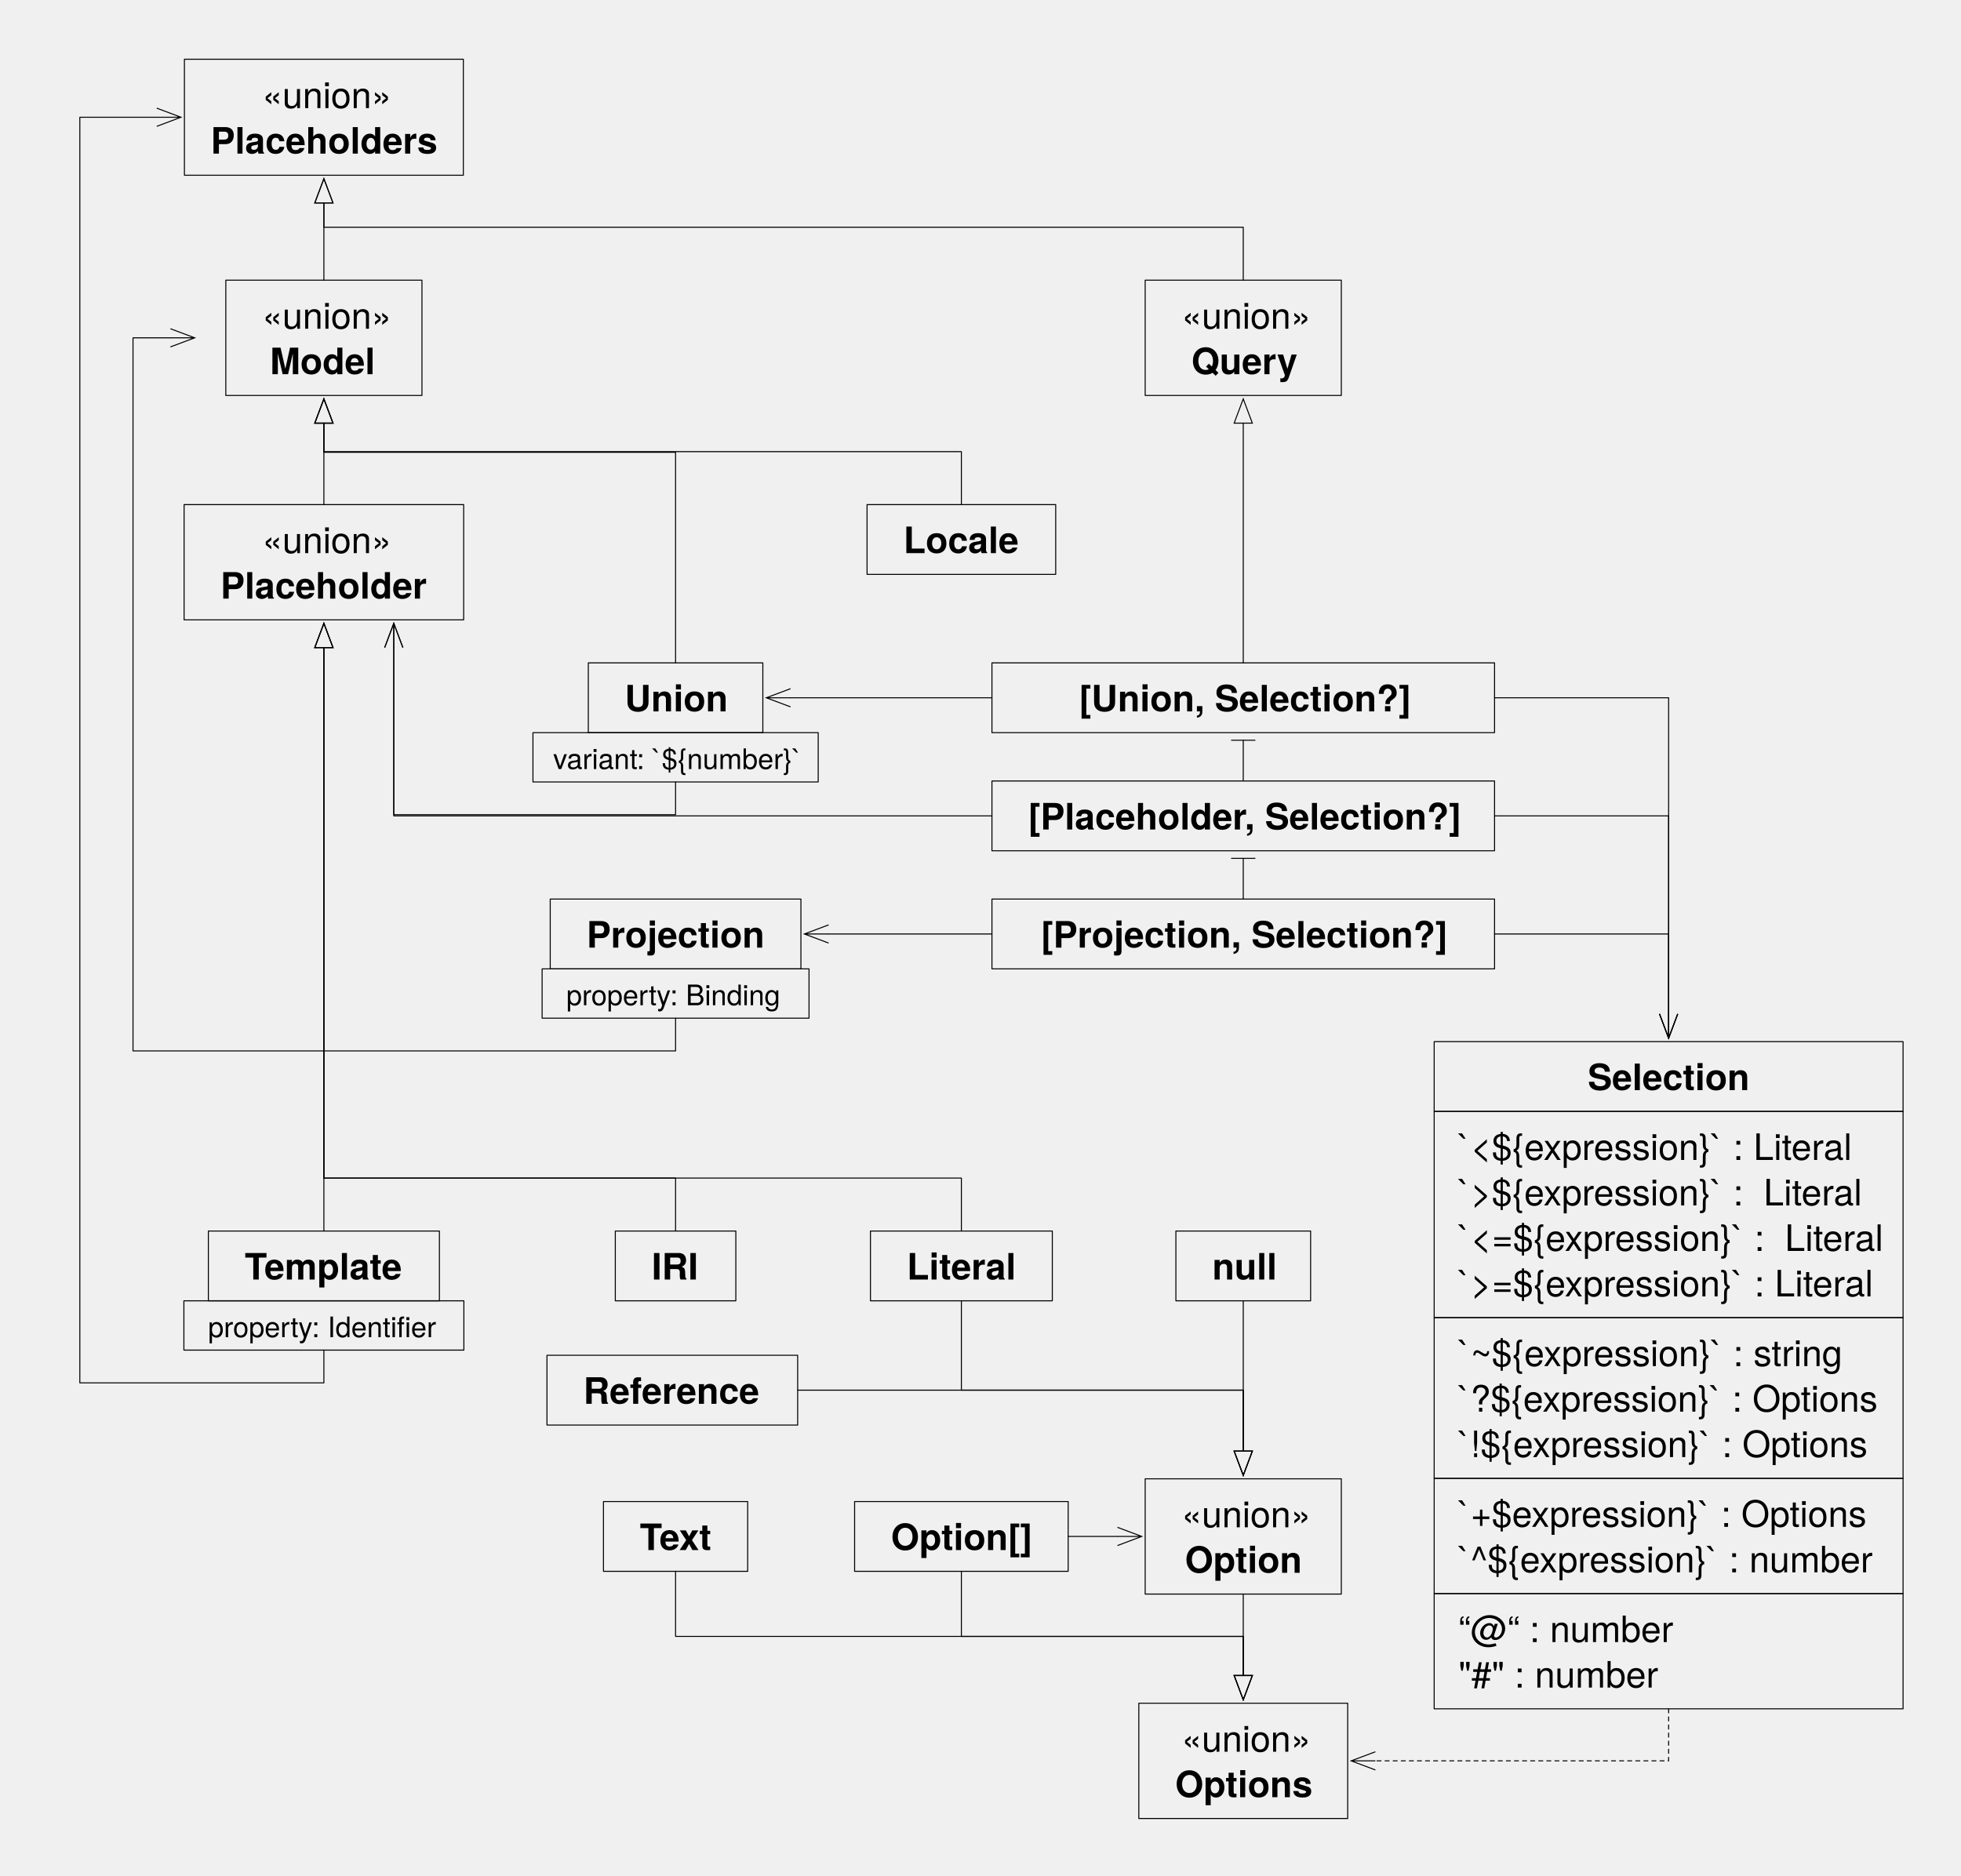
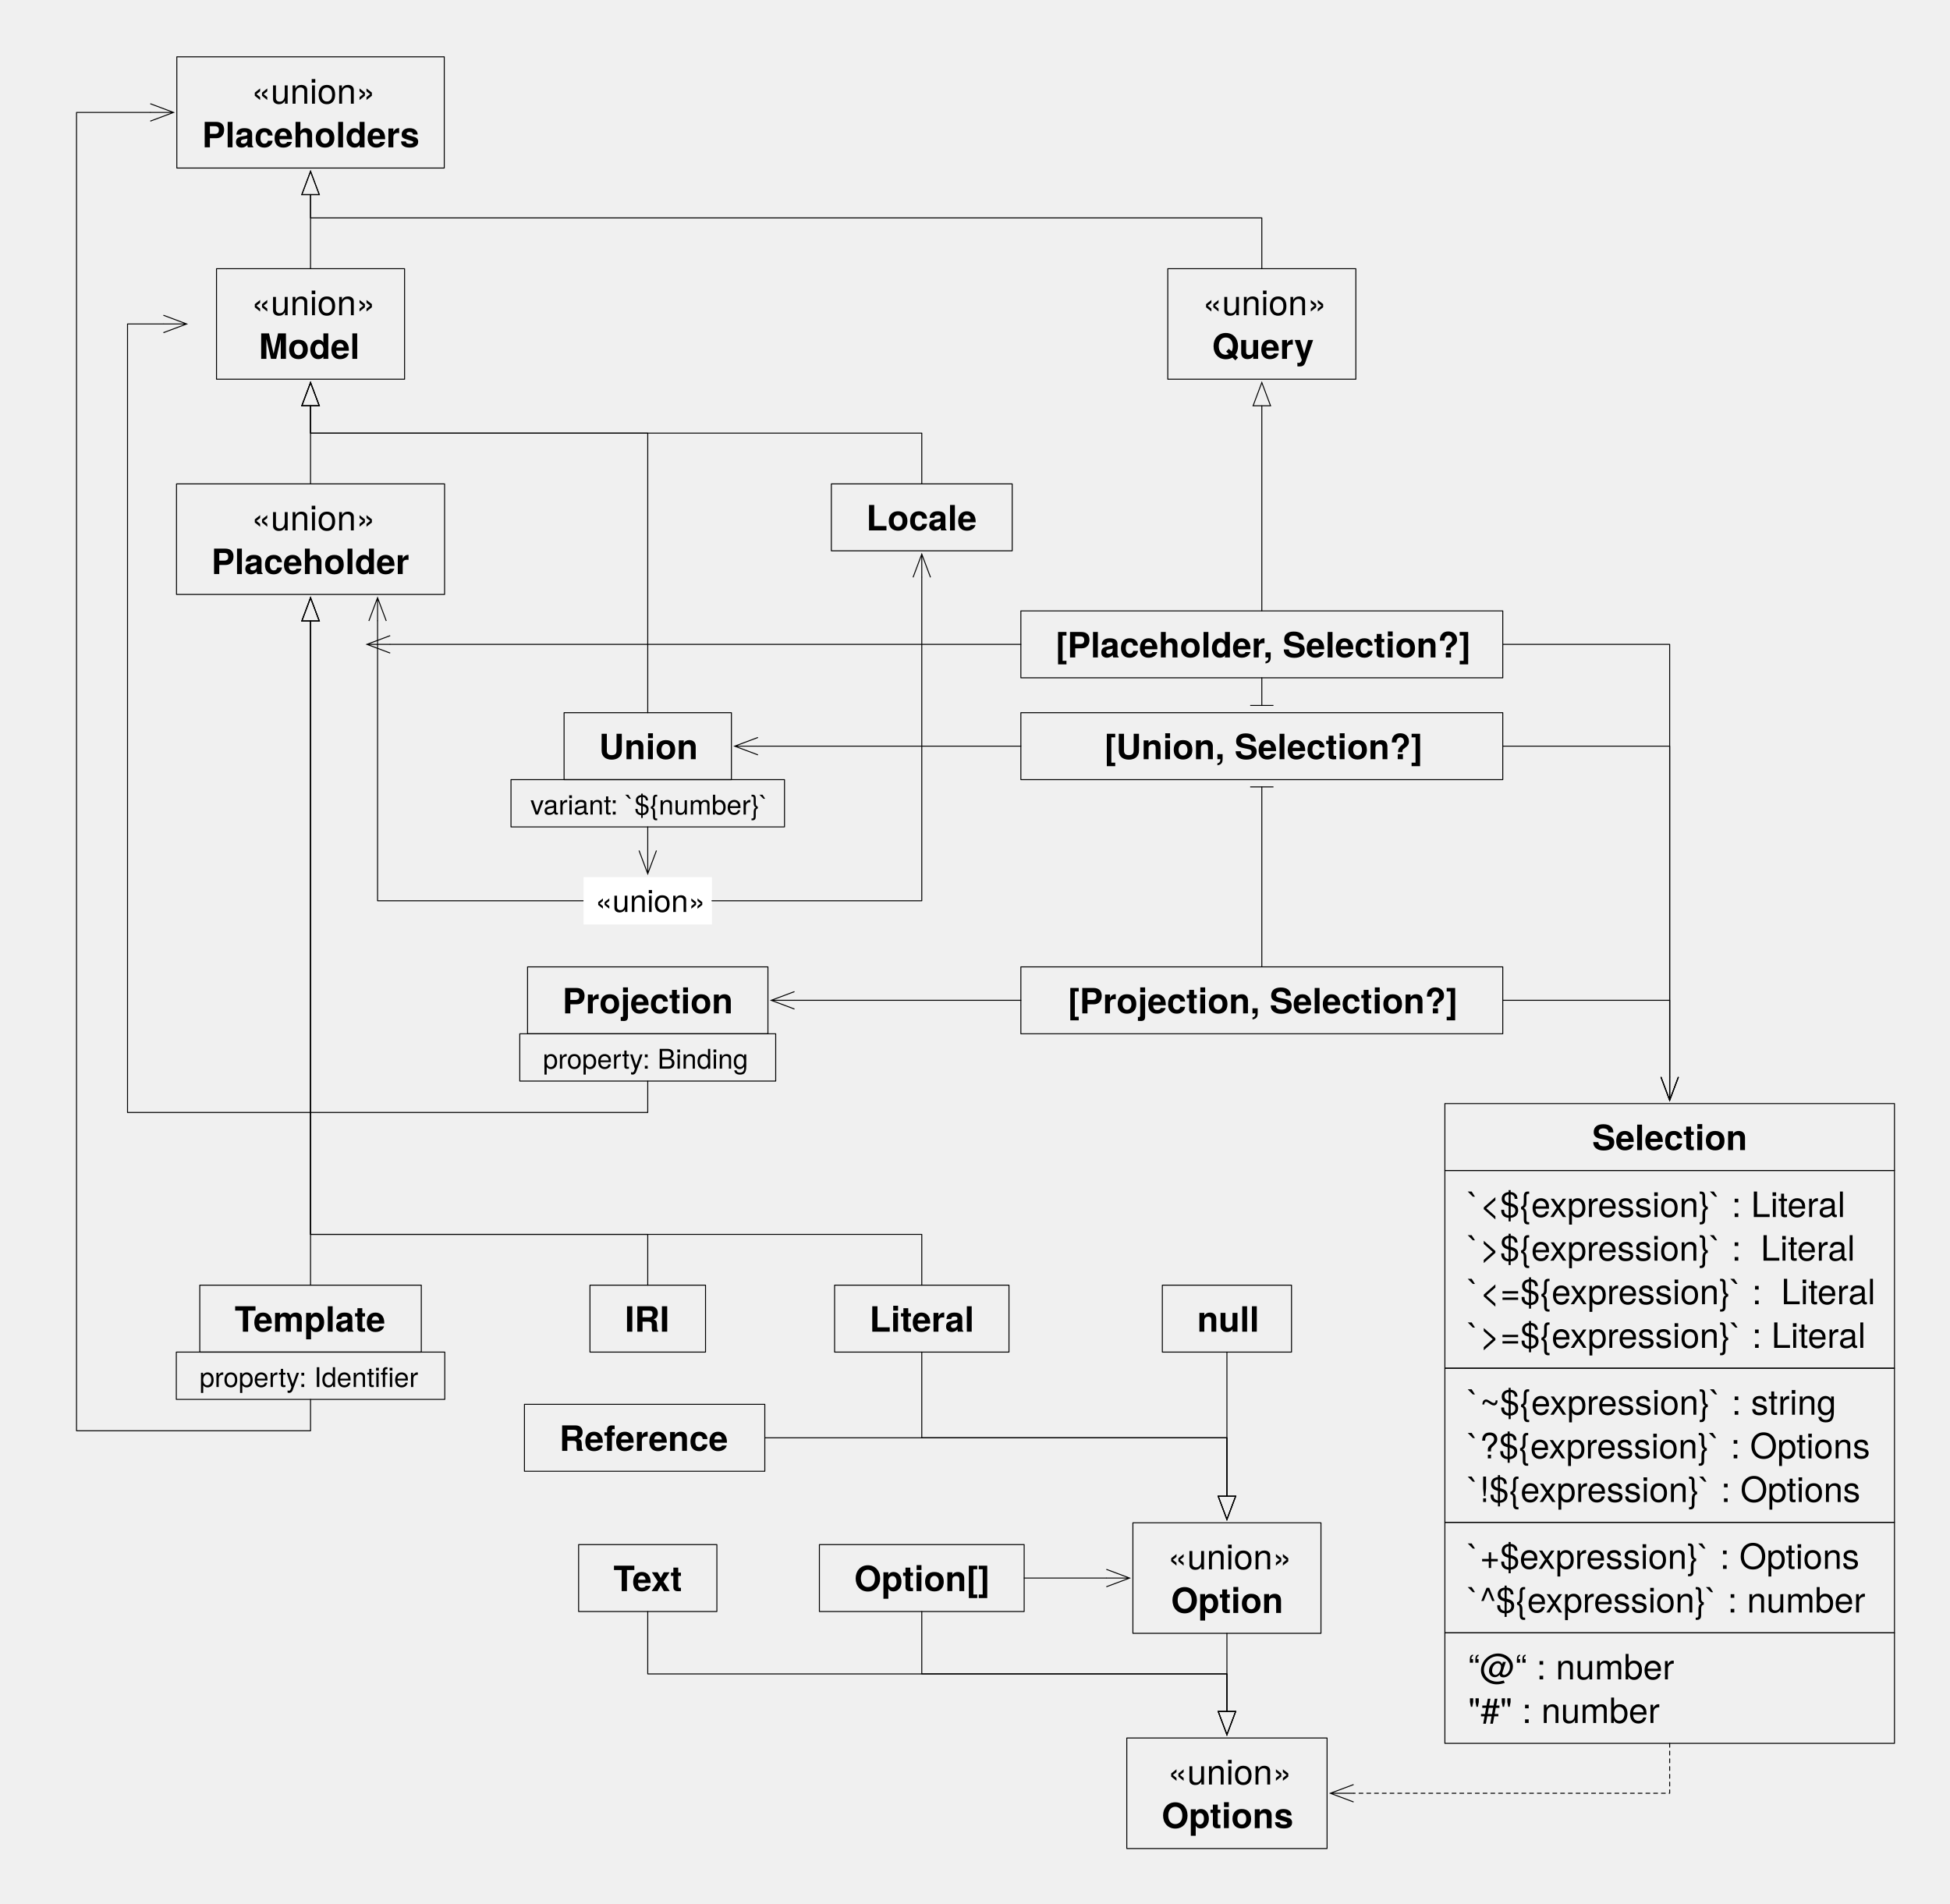
- <svg xmlns="http://www.w3.org/2000/svg" version="1.1" viewBox="-602 91 485 464" width="485" height="464">
+ <svg xmlns="http://www.w3.org/2000/svg" version="1.1" viewBox="-602 82 503 491" width="503" height="491">
  <defs>
    <marker orient="auto" overflow="visible" markerUnits="strokeWidth" id="StickArrow_Marker" stroke-linejoin="miter" stroke-miterlimit="10" viewBox="-1 -10 26 20" markerWidth="26" markerHeight="20" color="black">
      <g>
        <path d="M 24 0 L 0 0 M 0 -9 L 24 0 L 0 9" fill="none" stroke="currentColor" stroke-width="1" />
      </g>
    </marker>
    <marker orient="auto" overflow="visible" markerUnits="strokeWidth" id="Arrow_Marker" stroke-linejoin="miter" stroke-miterlimit="10" viewBox="-1 -10 26 20" markerWidth="26" markerHeight="20" color="black">
      <g>
        <path d="M 24 0 L 0 -9 L 0 9 Z" fill="none" stroke="currentColor" stroke-width="1" />
      </g>
    </marker>
    <marker orient="auto" overflow="visible" markerUnits="strokeWidth" id="NegativeControls_Marker" stroke-linejoin="miter" stroke-miterlimit="10" viewBox="-1 -13 2 26" markerWidth="2" markerHeight="26" color="black">
      <g>
        <line x1="0" y1="-12" x2="0" y2="12" fill="none" stroke="currentColor" stroke-width="1" />
      </g>
    </marker>
  </defs>
-   <g id="template" fill="none" fill-opacity="1" stroke-opacity="1" stroke-dasharray="none" stroke="none">
+   <g id="template" stroke-dasharray="none" stroke-opacity="1" fill="none" fill-opacity="1" stroke="none">
    <g id="template_Layer_1">
      <g id="Graphic_1853">
-         <rect x="-356.67" y="284.184" width="124.308" height="17.261" stroke="black" stroke-linecap="round" stroke-linejoin="round" stroke-width=".25" />
-         <text transform="translate(-347.6699 287.1843)" fill="black">
+         <rect x="-338.67" y="239.578" width="124.308" height="17.261" stroke="black" stroke-linecap="round" stroke-linejoin="round" stroke-width=".25" />
+         <text transform="translate(-329.6699 242.5782)" fill="black">
          <tspan font-family="Helvetica Neue" font-weight="bold" font-size="9" fill="black" x="4618528e-19" y="9" xml:space="preserve">[Placeholder, Selection?]</tspan>
        </text>
      </g>
      <g id="Group_1768">
        <g id="Group_1770">
          <g id="Graphic_1771">
-             <rect x="-456.497" y="254.971" width="43.164" height="17.261" stroke="black" stroke-linecap="round" stroke-linejoin="round" stroke-width=".25" />
-             <text transform="translate(-447.4973 257.9709)" fill="black">
+             <rect x="-456.497" y="265.839" width="43.164" height="17.261" stroke="black" stroke-linecap="round" stroke-linejoin="round" stroke-width=".25" />
+             <text transform="translate(-447.4973 268.8392)" fill="black">
              <tspan font-family="Helvetica Neue" font-weight="bold" font-size="9" fill="black" x="33573144e-20" y="9" xml:space="preserve">Union</tspan>
            </text>
          </g>
        </g>
        <g id="Graphic_1769">
-           <rect x="-470.19" y="272.232" width="70.55" height="12.196" stroke="black" stroke-linecap="round" stroke-linejoin="round" stroke-width=".25" />
-           <text transform="translate(-465.1903 274.232)" fill="black">
+           <rect x="-470.19" y="283.1" width="70.55" height="12.196" stroke="black" stroke-linecap="round" stroke-linejoin="round" stroke-width=".25" />
+           <text transform="translate(-465.1903 285.1003)" fill="black">
            <tspan font-family="Helvetica Neue" font-size="7" fill="black" x="0" y="7" xml:space="preserve">variant: `${number}`</tspan>
          </text>
        </g>
      </g>
      <g id="Group_1766">
        <g id="Graphic_1767">
-           <rect x="-387.556" y="215.819" width="46.656" height="17.261" stroke="black" stroke-linecap="round" stroke-linejoin="round" stroke-width=".25" />
-           <text transform="translate(-378.5556 218.8194)" fill="black">
+           <rect x="-387.556" y="206.819" width="46.656" height="17.261" stroke="black" stroke-linecap="round" stroke-linejoin="round" stroke-width=".25" />
+           <text transform="translate(-378.5556 209.8194)" fill="black">
            <tspan font-family="Helvetica Neue" font-weight="bold" font-size="9" fill="black" x="0" y="9" xml:space="preserve">Locale</tspan>
          </text>
        </g>
      </g>
      <g id="Group_1762">
        <g id="Graphic_1765">
-           <rect x="-467.922" y="330.659" width="66.014" height="12.196" stroke="black" stroke-linecap="round" stroke-linejoin="round" stroke-width=".25" />
-           <text transform="translate(-462.9223 332.6587)" fill="black">
+           <rect x="-467.922" y="348.659" width="66.014" height="12.196" stroke="black" stroke-linecap="round" stroke-linejoin="round" stroke-width=".25" />
+           <text transform="translate(-462.9223 350.6587)" fill="black">
            <tspan font-family="Helvetica Neue" font-size="7" fill="black" x=".973" y="7" xml:space="preserve">property: Binding </tspan>
          </text>
        </g>
        <g id="Group_1763">
          <g id="Graphic_1764">
-             <rect x="-465.916" y="313.398" width="62.001" height="17.261" stroke="black" stroke-linecap="round" stroke-linejoin="round" stroke-width=".25" />
-             <text transform="translate(-456.9158 316.3977)" fill="black">
+             <rect x="-465.916" y="331.398" width="62.001" height="17.261" stroke="black" stroke-linecap="round" stroke-linejoin="round" stroke-width=".25" />
+             <text transform="translate(-456.9158 334.3977)" fill="black">
              <tspan font-family="Helvetica Neue" font-weight="bold" font-size="9" fill="black" x="1030287e-19" y="9" xml:space="preserve">Projection</tspan>
            </text>
          </g>
        </g>
      </g>
      <g id="Line_1761">
-         <path d="M -434.915 342.855 L -434.915 350.955 L -517.146 350.955 L -569.105 350.955 L -569.105 174.563 L -559.851 174.563" marker-end="url(#StickArrow_Marker)" stroke="black" stroke-linecap="round" stroke-linejoin="round" stroke-width=".25" />
+         <path d="M -434.915 360.855 L -434.915 368.955 L -517.146 368.955 L -569.105 368.955 L -569.105 165.563 L -559.851 165.563" marker-end="url(#StickArrow_Marker)" stroke="black" stroke-linecap="round" stroke-linejoin="round" stroke-width=".25" />
      </g>
      <g id="Group_1757">
        <g id="Graphic_1758">
-           <rect x="-556.389" y="105.653" width="68.985" height="28.696" stroke="black" stroke-linecap="round" stroke-linejoin="round" stroke-width=".25" />
-           <text transform="translate(-549.8862 108.7442)" fill="black">
+           <rect x="-556.389" y="96.653" width="68.985" height="28.696" stroke="black" stroke-linecap="round" stroke-linejoin="round" stroke-width=".25" />
+           <text transform="translate(-549.8862 99.74423)" fill="black">
            <tspan font-family="Helvetica Neue" font-size="9" fill="black" x="12.735" y="9" xml:space="preserve">«union»</tspan>
            <tspan font-family="Helvetica Neue" font-weight="bold" font-size="9" fill="black" x="0" y="20.252" xml:space="preserve">Placeholders</tspan>
          </text>
        </g>
      </g>
      <g id="Line_1756">
-         <path d="M -364.228 215.819 L -364.228 202.719 L -521.896 202.719 L -521.896 195.669" marker-end="url(#Arrow_Marker)" stroke="black" stroke-linecap="round" stroke-linejoin="round" stroke-width=".25" />
-       </g>
-       <g id="Line_1754">
-         <path d="M -434.915 254.971 L -434.915 202.871 L -521.896 202.871 L -521.896 195.669" marker-end="url(#Arrow_Marker)" stroke="black" stroke-linecap="round" stroke-linejoin="round" stroke-width=".25" />
+         <path d="M -364.228 206.819 L -364.228 193.719 L -521.896 193.719 L -521.896 186.669" marker-end="url(#Arrow_Marker)" stroke="black" stroke-linecap="round" stroke-linejoin="round" stroke-width=".25" />
      </g>
      <g id="Graphic_1753">
-         <rect x="-556.47" y="215.819" width="69.147" height="28.513" stroke="black" stroke-linecap="round" stroke-linejoin="round" stroke-width=".25" />
-         <text transform="translate(-547.4697 218.8194)" fill="black">
+         <rect x="-556.47" y="206.819" width="69.147" height="28.513" stroke="black" stroke-linecap="round" stroke-linejoin="round" stroke-width=".25" />
+         <text transform="translate(-547.4697 209.8194)" fill="black">
          <tspan font-family="Helvetica Neue" font-size="9" fill="black" x="10.319" y="9" xml:space="preserve">«union»</tspan>
          <tspan font-family="Helvetica Neue" font-weight="bold" font-size="9" fill="black" x="42632564e-20" y="20.252" xml:space="preserve">Placeholder</tspan>
        </text>
      </g>
      <g id="Line_1752">
-         <line x1="-521.896" y1="215.819" x2="-521.896" y2="195.669" marker-end="url(#Arrow_Marker)" stroke="black" stroke-linecap="round" stroke-linejoin="round" stroke-width=".25" />
+         <line x1="-521.896" y1="206.819" x2="-521.896" y2="186.669" marker-end="url(#Arrow_Marker)" stroke="black" stroke-linecap="round" stroke-linejoin="round" stroke-width=".25" />
      </g>
      <g id="Line_1751">
-         <path d="M -294.516 160.306 L -294.516 147.206 L -521.896 147.206 L -521.896 141.199" marker-end="url(#Arrow_Marker)" stroke="black" stroke-linecap="round" stroke-linejoin="round" stroke-width=".25" />
+         <path d="M -276.516 151.306 L -276.516 138.206 L -521.896 138.206 L -521.896 132.199" marker-end="url(#Arrow_Marker)" stroke="black" stroke-linecap="round" stroke-linejoin="round" stroke-width=".25" />
      </g>
      <g id="Line_1744">
-         <path d="M -434.915 284.428 L -434.915 292.528 L -504.609 292.528 L -504.609 251.183" marker-end="url(#StickArrow_Marker)" stroke="black" stroke-linecap="round" stroke-linejoin="round" stroke-width=".25" />
+         <path d="M -451.475 314.35 L -504.609 314.35 L -504.609 242.183" marker-end="url(#StickArrow_Marker)" stroke="black" stroke-linecap="round" stroke-linejoin="round" stroke-width=".25" />
      </g>
      <g id="Line_1741">
-         <path d="M -521.896 424.964 L -521.896 433.064 L -582.257 433.064 L -582.257 120.001 L -563.239 120.001" marker-end="url(#StickArrow_Marker)" stroke="black" stroke-linecap="round" stroke-linejoin="round" stroke-width=".25" />
+         <path d="M -521.896 442.964 L -521.896 451.064 L -582.257 451.064 L -582.257 111.001 L -563.239 111.001" marker-end="url(#StickArrow_Marker)" stroke="black" stroke-linecap="round" stroke-linejoin="round" stroke-width=".25" />
      </g>
      <g id="Group_1737">
        <g id="Group_1739">
          <g id="Graphic_1740">
-             <rect x="-550.467" y="395.507" width="57.141" height="17.261" stroke="black" stroke-linecap="round" stroke-linejoin="round" stroke-width=".25" />
-             <text transform="translate(-541.4667 398.5072)" fill="black">
+             <rect x="-550.467" y="413.507" width="57.141" height="17.261" stroke="black" stroke-linecap="round" stroke-linejoin="round" stroke-width=".25" />
+             <text transform="translate(-541.4667 416.5072)" fill="black">
              <tspan font-family="Helvetica Neue" font-weight="bold" font-size="9" fill="black" x="0" y="9" xml:space="preserve">Template</tspan>
            </text>
          </g>
        </g>
        <g id="Graphic_1738">
-           <rect x="-556.52" y="412.768" width="69.248" height="12.196" stroke="black" stroke-linecap="round" stroke-linejoin="round" stroke-width=".25" />
-           <text transform="translate(-551.5202 414.7683)" fill="black">
+           <rect x="-556.52" y="430.768" width="69.248" height="12.196" stroke="black" stroke-linecap="round" stroke-linejoin="round" stroke-width=".25" />
+           <text transform="translate(-551.5202 432.7683)" fill="black">
            <tspan font-family="Helvetica Neue" font-size="7" fill="black" x=".973" y="7" xml:space="preserve">property: Identifier </tspan>
          </text>
        </g>
      </g>
      <g id="Group_1735">
        <g id="Graphic_1736">
-           <rect x="-449.819" y="395.507" width="29.808" height="17.261" stroke="black" stroke-linecap="round" stroke-linejoin="round" stroke-width=".25" />
-           <text transform="translate(-440.8193 398.5072)" fill="black">
+           <rect x="-449.819" y="413.507" width="29.808" height="17.261" stroke="black" stroke-linecap="round" stroke-linejoin="round" stroke-width=".25" />
+           <text transform="translate(-440.8193 416.5072)" fill="black">
            <tspan font-family="Helvetica Neue" font-weight="bold" font-size="9" fill="black" x="4520828e-19" y="9" xml:space="preserve">IRI</tspan>
          </text>
        </g>
      </g>
      <g id="Line_1733">
-         <line x1="-521.896" y1="395.507" x2="-521.896" y2="251.183" marker-end="url(#Arrow_Marker)" stroke="black" stroke-linecap="round" stroke-linejoin="round" stroke-width=".25" />
+         <line x1="-521.896" y1="413.507" x2="-521.896" y2="242.183" marker-end="url(#Arrow_Marker)" stroke="black" stroke-linecap="round" stroke-linejoin="round" stroke-width=".25" />
      </g>
      <g id="Line_1731">
-         <path d="M -434.915 395.507 L -434.915 382.407 L -521.896 382.407 L -521.896 251.183" marker-end="url(#Arrow_Marker)" stroke="black" stroke-linecap="round" stroke-linejoin="round" stroke-width=".25" />
+         <path d="M -434.915 413.507 L -434.915 400.407 L -521.896 400.407 L -521.896 242.183" marker-end="url(#Arrow_Marker)" stroke="black" stroke-linecap="round" stroke-linejoin="round" stroke-width=".25" />
      </g>
      <g id="Group_1723">
        <g id="Graphic_1724">
-           <rect x="-386.719" y="395.507" width="44.982" height="17.261" stroke="black" stroke-linecap="round" stroke-linejoin="round" stroke-width=".25" />
-           <text transform="translate(-377.7186 398.5072)" fill="black">
+           <rect x="-386.719" y="413.507" width="44.982" height="17.261" stroke="black" stroke-linecap="round" stroke-linejoin="round" stroke-width=".25" />
+           <text transform="translate(-377.7186 416.5072)" fill="black">
            <tspan font-family="Helvetica Neue" font-weight="bold" font-size="9" fill="black" x="0" y="9" xml:space="preserve">Literal</tspan>
          </text>
        </g>
      </g>
      <g id="Line_1722">
-         <path d="M -364.228 395.507 L -364.228 382.407 L -521.896 382.407 L -521.896 251.183" marker-end="url(#Arrow_Marker)" stroke="black" stroke-linecap="round" stroke-linejoin="round" stroke-width=".25" />
+         <path d="M -364.228 413.507 L -364.228 400.407 L -521.896 400.407 L -521.896 242.183" marker-end="url(#Arrow_Marker)" stroke="black" stroke-linecap="round" stroke-linejoin="round" stroke-width=".25" />
      </g>
      <g id="Group_1805">
        <g id="Graphic_1806">
-           <rect x="-311.175" y="395.507" width="33.318" height="17.261" stroke="black" stroke-linecap="round" stroke-linejoin="round" stroke-width=".25" />
-           <text transform="translate(-302.1749 398.5072)" fill="black">
+           <rect x="-302.175" y="413.507" width="33.318" height="17.261" stroke="black" stroke-linecap="round" stroke-linejoin="round" stroke-width=".25" />
+           <text transform="translate(-293.1749 416.5072)" fill="black">
            <tspan font-family="Helvetica Neue" font-weight="bold" font-size="9" fill="black" x="0" y="9" xml:space="preserve">null</tspan>
          </text>
        </g>
      </g>
      <g id="Group_1803">
        <g id="Graphic_1804">
-           <rect x="-318.771" y="456.797" width="48.51" height="28.513" stroke="black" stroke-linecap="round" stroke-linejoin="round" stroke-width=".25" />
-           <text transform="translate(-309.7709 459.7967)" fill="black">
+           <rect x="-309.771" y="474.797" width="48.51" height="28.513" stroke="black" stroke-linecap="round" stroke-linejoin="round" stroke-width=".25" />
+           <text transform="translate(-300.7709 477.7967)" fill="black">
            <tspan font-family="Helvetica Neue" font-size="9" fill="black" x="0" y="9" xml:space="preserve">«union»</tspan>
            <tspan font-family="Helvetica Neue" font-weight="bold" font-size="9" fill="black" x=".842" y="20.252" xml:space="preserve">Option</tspan>
          </text>
        </g>
      </g>
      <g id="Group_1801">
        <g id="Graphic_1802">
-           <rect x="-320.346" y="512.31" width="51.66" height="28.513" stroke="black" stroke-linecap="round" stroke-linejoin="round" stroke-width=".25" />
-           <text transform="translate(-311.3459 515.3097)" fill="black">
+           <rect x="-311.346" y="530.31" width="51.66" height="28.513" stroke="black" stroke-linecap="round" stroke-linejoin="round" stroke-width=".25" />
+           <text transform="translate(-302.3459 533.3097)" fill="black">
            <tspan font-family="Helvetica Neue" font-size="9" fill="black" x="1.575" y="9" xml:space="preserve">«union»</tspan>
            <tspan font-family="Helvetica Neue" font-weight="bold" font-size="9" fill="black" x="0" y="20.252" xml:space="preserve">Options</tspan>
          </text>
        </g>
      </g>
      <g id="Line_1798">
-         <path d="M -434.915 479.684 L -434.915 495.784 L -294.516 495.784 L -294.516 505.46" marker-end="url(#Arrow_Marker)" stroke="black" stroke-linecap="round" stroke-linejoin="round" stroke-width=".25" />
+         <path d="M -434.915 497.684 L -434.915 513.784 L -285.516 513.784 L -285.516 523.46" marker-end="url(#Arrow_Marker)" stroke="black" stroke-linecap="round" stroke-linejoin="round" stroke-width=".25" />
      </g>
      <g id="Line_1797">
-         <path d="M -404.719 434.872 L -294.516 434.872 L -294.516 449.947" marker-end="url(#Arrow_Marker)" stroke="black" stroke-linecap="round" stroke-linejoin="round" stroke-width=".25" />
+         <path d="M -404.719 452.872 L -285.516 452.872 L -285.516 467.947" marker-end="url(#Arrow_Marker)" stroke="black" stroke-linecap="round" stroke-linejoin="round" stroke-width=".25" />
      </g>
      <g id="Line_1796">
-         <line x1="-294.516" y1="485.31" x2="-294.516" y2="505.46" marker-end="url(#Arrow_Marker)" stroke="black" stroke-linecap="round" stroke-linejoin="round" stroke-width=".25" />
+         <line x1="-285.516" y1="503.31" x2="-285.516" y2="523.46" marker-end="url(#Arrow_Marker)" stroke="black" stroke-linecap="round" stroke-linejoin="round" stroke-width=".25" />
      </g>
      <g id="Group_1794">
        <g id="Graphic_1795">
-           <rect x="-390.638" y="462.423" width="52.821" height="17.261" stroke="black" stroke-linecap="round" stroke-linejoin="round" stroke-width=".25" />
-           <text transform="translate(-381.6381 465.4227)" fill="black">
+           <rect x="-390.638" y="480.423" width="52.821" height="17.261" stroke="black" stroke-linecap="round" stroke-linejoin="round" stroke-width=".25" />
+           <text transform="translate(-381.6381 483.4227)" fill="black">
            <tspan font-family="Helvetica Neue" font-weight="bold" font-size="9" fill="black" x="0" y="9" xml:space="preserve">Option[]</tspan>
          </text>
        </g>
      </g>
      <g id="Line_1793">
-         <path d="M -364.228 479.684 L -364.228 495.784 L -294.516 495.784 L -294.516 505.46" marker-end="url(#Arrow_Marker)" stroke="black" stroke-linecap="round" stroke-linejoin="round" stroke-width=".25" />
+         <path d="M -364.228 497.684 L -364.228 513.784 L -285.516 513.784 L -285.516 523.46" marker-end="url(#Arrow_Marker)" stroke="black" stroke-linecap="round" stroke-linejoin="round" stroke-width=".25" />
      </g>
      <g id="Line_1792">
-         <line x1="-337.817" y1="471.053" x2="-325.621" y2="471.053" marker-end="url(#StickArrow_Marker)" stroke="black" stroke-linecap="round" stroke-linejoin="round" stroke-width=".25" />
+         <line x1="-337.817" y1="489.053" x2="-316.621" y2="489.053" marker-end="url(#StickArrow_Marker)" stroke="black" stroke-linecap="round" stroke-linejoin="round" stroke-width=".25" />
      </g>
      <g id="Group_1790">
        <g id="Graphic_1791">
-           <rect x="-452.749" y="462.423" width="35.667" height="17.261" stroke="black" stroke-linecap="round" stroke-linejoin="round" stroke-width=".25" />
-           <text transform="translate(-443.7488 465.4227)" fill="black">
+           <rect x="-452.749" y="480.423" width="35.667" height="17.261" stroke="black" stroke-linecap="round" stroke-linejoin="round" stroke-width=".25" />
+           <text transform="translate(-443.7488 483.4227)" fill="black">
            <tspan font-family="Helvetica Neue" font-weight="bold" font-size="9" fill="black" x="6412648e-19" y="9" xml:space="preserve">Text</tspan>
          </text>
        </g>
      </g>
      <g id="Line_1787">
-         <path d="M -364.228 412.768 L -364.228 434.868 L -294.516 434.868 L -294.516 449.947" marker-end="url(#Arrow_Marker)" stroke="black" stroke-linecap="round" stroke-linejoin="round" stroke-width=".25" />
+         <path d="M -364.228 430.768 L -364.228 452.868 L -285.516 452.868 L -285.516 467.947" marker-end="url(#Arrow_Marker)" stroke="black" stroke-linecap="round" stroke-linejoin="round" stroke-width=".25" />
      </g>
      <g id="Line_1786">
-         <line x1="-294.516" y1="412.768" x2="-294.516" y2="449.947" marker-end="url(#Arrow_Marker)" stroke="black" stroke-linecap="round" stroke-linejoin="round" stroke-width=".25" />
+         <line x1="-285.516" y1="430.768" x2="-285.516" y2="467.947" marker-end="url(#Arrow_Marker)" stroke="black" stroke-linecap="round" stroke-linejoin="round" stroke-width=".25" />
      </g>
      <g id="Group_1780">
        <g id="Graphic_1785">
-           <rect x="-247.295" y="485.188" width="115.968" height="28.504" stroke="black" stroke-linecap="round" stroke-linejoin="round" stroke-width=".25" />
-           <text transform="translate(-241.2953 488.1878)" fill="black">
+           <rect x="-229.295" y="503.188" width="115.968" height="28.504" stroke="black" stroke-linecap="round" stroke-linejoin="round" stroke-width=".25" />
+           <text transform="translate(-223.2953 506.1878)" fill="black">
            <tspan font-family="Helvetica Neue" font-size="9" fill="black" x="0" y="9" xml:space="preserve">“@“ : number</tspan>
            <tspan font-family="Helvetica Neue" font-size="9" fill="black" x="0" y="20.252" xml:space="preserve">"#" : number</tspan>
          </text>
        </g>
        <g id="Graphic_1784">
-           <rect x="-247.295" y="456.684" width="115.968" height="28.504" stroke="black" stroke-linecap="round" stroke-linejoin="round" stroke-width=".25" />
-           <text transform="translate(-241.2953 459.6838)" fill="black">
+           <rect x="-229.295" y="474.684" width="115.968" height="28.504" stroke="black" stroke-linecap="round" stroke-linejoin="round" stroke-width=".25" />
+           <text transform="translate(-223.2953 477.6838)" fill="black">
            <tspan font-family="Helvetica Neue" font-size="9" fill="black" x="0" y="9" xml:space="preserve">`+$expression}` : Options</tspan>
            <tspan font-family="Helvetica Neue" font-size="9" fill="black" x="0" y="20.252" xml:space="preserve">`^${expression}` : number</tspan>
          </text>
        </g>
        <g id="Graphic_1783">
-           <rect x="-247.295" y="416.928" width="115.968" height="39.756" stroke="black" stroke-linecap="round" stroke-linejoin="round" stroke-width=".25" />
-           <text transform="translate(-241.2953 419.9278)" fill="black">
+           <rect x="-229.295" y="434.928" width="115.968" height="39.756" stroke="black" stroke-linecap="round" stroke-linejoin="round" stroke-width=".25" />
+           <text transform="translate(-223.2953 437.9278)" fill="black">
            <tspan font-family="Helvetica Neue" font-size="9" fill="black" x="0" y="9" xml:space="preserve">`~${expression}` : string</tspan>
            <tspan font-family="Helvetica Neue" font-size="9" fill="black" x="0" y="20.252" xml:space="preserve">`?${expression}` : Options</tspan>
            <tspan font-family="Helvetica Neue" font-size="9" fill="black" x="0" y="31.504" xml:space="preserve">`!${expression}` : Options</tspan>
          </text>
        </g>
        <g id="Graphic_1782">
-           <rect x="-247.295" y="365.92" width="115.968" height="51.008" stroke="black" stroke-linecap="round" stroke-linejoin="round" stroke-width=".25" />
-           <text transform="translate(-241.2953 368.9198)" fill="black">
+           <rect x="-229.295" y="383.92" width="115.968" height="51.008" stroke="black" stroke-linecap="round" stroke-linejoin="round" stroke-width=".25" />
+           <text transform="translate(-223.2953 386.9198)" fill="black">
            <tspan font-family="Helvetica Neue" font-size="9" fill="black" x="0" y="9" xml:space="preserve">`&lt;${expression}` : Literal</tspan>
            <tspan font-family="Helvetica Neue" font-size="9" fill="black" x="0" y="20.252" xml:space="preserve">`&gt;${expression}` :  Literal</tspan>
            <tspan font-family="Helvetica Neue" font-size="9" fill="black" x="0" y="31.504" xml:space="preserve">`&lt;=${expression}` :  Literal</tspan>
            <tspan font-family="Helvetica Neue" font-size="9" fill="black" x="0" y="42.756" xml:space="preserve">`&gt;=${expression}` : Literal</tspan>
          </text>
        </g>
        <g id="Graphic_1781">
-           <rect x="-247.295" y="348.659" width="115.968" height="17.261" stroke="black" stroke-linecap="round" stroke-linejoin="round" stroke-width=".25" />
-           <text transform="translate(-209.3048 351.6587)" fill="black">
+           <rect x="-229.295" y="366.659" width="115.968" height="17.261" stroke="black" stroke-linecap="round" stroke-linejoin="round" stroke-width=".25" />
+           <text transform="translate(-191.3048 369.6587)" fill="black">
            <tspan font-family="Helvetica Neue" font-weight="bold" font-size="9" fill="black" x="4973799e-19" y="9" xml:space="preserve">Selection</tspan>
          </text>
        </g>
      </g>
      <g id="Line_1809">
-         <path d="M -189.311 513.692 L -189.311 526.566 L -261.836 526.566" marker-end="url(#StickArrow_Marker)" stroke="black" stroke-linecap="round" stroke-linejoin="round" stroke-dasharray="1.0,1.0" stroke-width=".25" />
+         <path d="M -171.311 531.692 L -171.311 544.566 L -252.836 544.566" marker-end="url(#StickArrow_Marker)" stroke="black" stroke-linecap="round" stroke-linejoin="round" stroke-dasharray="1.0,1.0" stroke-width=".25" />
      </g>
      <g id="Graphic_1819">
-         <rect x="-318.771" y="160.306" width="48.51" height="28.513" stroke="black" stroke-linecap="round" stroke-linejoin="round" stroke-width=".25" />
-         <text transform="translate(-309.7709 163.3064)" fill="black">
+         <rect x="-300.771" y="151.306" width="48.51" height="28.513" stroke="black" stroke-linecap="round" stroke-linejoin="round" stroke-width=".25" />
+         <text transform="translate(-291.7709 154.3064)" fill="black">
          <tspan font-family="Helvetica Neue" font-size="9" fill="black" x="0" y="9" xml:space="preserve">«union»</tspan>
          <tspan font-family="Helvetica Neue" font-weight="bold" font-size="9" fill="black" x="2.417" y="20.252" xml:space="preserve">Query</tspan>
        </text>
      </g>
      <g id="Graphic_1851">
-         <rect x="-356.67" y="313.398" width="124.308" height="17.261" stroke="black" stroke-linecap="round" stroke-linejoin="round" stroke-width=".25" />
-         <text transform="translate(-347.6699 316.3977)" fill="black">
+         <rect x="-338.67" y="331.398" width="124.308" height="17.261" stroke="black" stroke-linecap="round" stroke-linejoin="round" stroke-width=".25" />
+         <text transform="translate(-329.6699 334.3977)" fill="black">
          <tspan font-family="Helvetica Neue" font-weight="bold" font-size="9" fill="black" x="3.159" y="9" xml:space="preserve">[Projection, Selection?]</tspan>
        </text>
      </g>
      <g id="Graphic_1855">
-         <rect x="-356.67" y="254.971" width="124.308" height="17.261" stroke="black" stroke-linecap="round" stroke-linejoin="round" stroke-width=".25" />
-         <text transform="translate(-347.6699 257.9709)" fill="black">
+         <rect x="-338.67" y="265.839" width="124.308" height="17.261" stroke="black" stroke-linecap="round" stroke-linejoin="round" stroke-width=".25" />
+         <text transform="translate(-329.6699 268.8392)" fill="black">
          <tspan font-family="Helvetica Neue" font-weight="bold" font-size="9" fill="black" x="12.578" y="9" xml:space="preserve">[Union, Selection?]</tspan>
        </text>
      </g>
      <g id="Line_1856">
-         <line x1="-356.67" y1="322.028" x2="-397.065" y2="322.028" marker-end="url(#StickArrow_Marker)" stroke="black" stroke-linecap="round" stroke-linejoin="round" stroke-width=".25" />
+         <line x1="-338.67" y1="340.028" x2="-397.065" y2="340.028" marker-end="url(#StickArrow_Marker)" stroke="black" stroke-linecap="round" stroke-linejoin="round" stroke-width=".25" />
      </g>
      <g id="Line_1857">
-         <line x1="-294.516" y1="254.971" x2="-294.516" y2="195.669" marker-end="url(#Arrow_Marker)" stroke="black" stroke-linecap="round" stroke-linejoin="round" stroke-width=".25" />
+         <line x1="-276.516" y1="239.578" x2="-276.516" y2="186.669" marker-end="url(#Arrow_Marker)" stroke="black" stroke-linecap="round" stroke-linejoin="round" stroke-width=".25" />
      </g>
      <g id="Line_1858">
-         <path d="M -294.516 284.059 L -294.516 278.146 L -294.516 274.107" marker-end="url(#NegativeControls_Marker)" stroke="black" stroke-linecap="round" stroke-linejoin="round" stroke-width=".25" />
+         <path d="M -276.516 256.839 L -276.516 261.339 L -276.516 263.964" marker-end="url(#NegativeControls_Marker)" stroke="black" stroke-linecap="round" stroke-linejoin="round" stroke-width=".25" />
      </g>
      <g id="Line_1859">
-         <line x1="-294.516" y1="313.398" x2="-294.516" y2="303.32" marker-end="url(#NegativeControls_Marker)" stroke="black" stroke-linecap="round" stroke-linejoin="round" stroke-width=".25" />
-       </g>
-       <g id="Line_1860">
-         <path d="M -356.67 292.815 L -504.609 292.815 L -504.609 251.183" marker-end="url(#StickArrow_Marker)" stroke="black" stroke-linecap="round" stroke-linejoin="round" stroke-width=".25" />
-       </g>
-       <g id="Line_1861">
-         <line x1="-356.67" y1="263.601" x2="-406.483" y2="263.601" marker-end="url(#StickArrow_Marker)" stroke="black" stroke-linecap="round" stroke-linejoin="round" stroke-width=".25" />
+         <line x1="-276.516" y1="331.273" x2="-276.516" y2="284.975" marker-end="url(#NegativeControls_Marker)" stroke="black" stroke-linecap="round" stroke-linejoin="round" stroke-width=".25" />
      </g>
      <g id="Line_1862">
-         <path d="M -232.362 263.601 L -189.311 263.601 L -189.311 341.809" marker-end="url(#StickArrow_Marker)" stroke="black" stroke-linecap="round" stroke-linejoin="round" stroke-width=".25" />
+         <path d="M -214.362 274.47 L -171.311 274.47 L -171.311 359.809" marker-end="url(#StickArrow_Marker)" stroke="black" stroke-linecap="round" stroke-linejoin="round" stroke-width=".25" />
      </g>
      <g id="Line_1863">
-         <path d="M -232.362 292.815 L -189.311 292.815 L -189.311 341.809" marker-end="url(#StickArrow_Marker)" stroke="black" stroke-linecap="round" stroke-linejoin="round" stroke-width=".25" />
+         <path d="M -214.362 248.209 L -171.311 248.209 L -171.311 359.809" marker-end="url(#StickArrow_Marker)" stroke="black" stroke-linecap="round" stroke-linejoin="round" stroke-width=".25" />
      </g>
      <g id="Line_1864">
-         <path d="M -232.362 322.028 L -189.311 322.028 L -189.311 341.809" marker-end="url(#StickArrow_Marker)" stroke="black" stroke-linecap="round" stroke-linejoin="round" stroke-width=".25" />
+         <path d="M -214.362 340.028 L -171.311 340.028 L -171.311 359.809" marker-end="url(#StickArrow_Marker)" stroke="black" stroke-linecap="round" stroke-linejoin="round" stroke-width=".25" />
      </g>
      <g id="Group_1865">
        <g id="Graphic_1866">
-           <rect x="-466.72" y="426.242" width="62.001" height="17.261" stroke="black" stroke-linecap="round" stroke-linejoin="round" stroke-width=".25" />
-           <text transform="translate(-457.7196 429.2416)" fill="black">
+           <rect x="-466.72" y="444.242" width="62.001" height="17.261" stroke="black" stroke-linecap="round" stroke-linejoin="round" stroke-width=".25" />
+           <text transform="translate(-457.7196 447.2416)" fill="black">
            <tspan font-family="Helvetica Neue" font-weight="bold" font-size="9" fill="black" x="10658141e-20" y="9" xml:space="preserve">Reference</tspan>
          </text>
        </g>
      </g>
      <g id="Group_1867">
        <g id="Graphic_1868">
-           <rect x="-546.151" y="160.306" width="48.51" height="28.513" stroke="black" stroke-linecap="round" stroke-linejoin="round" stroke-width=".25" />
-           <text transform="translate(-537.1512 163.3064)" fill="black">
+           <rect x="-546.151" y="151.306" width="48.51" height="28.513" stroke="black" stroke-linecap="round" stroke-linejoin="round" stroke-width=".25" />
+           <text transform="translate(-537.1512 154.3064)" fill="black">
            <tspan font-family="Helvetica Neue" font-size="9" fill="black" x="0" y="9" xml:space="preserve">«union»</tspan>
            <tspan font-family="Helvetica Neue" font-weight="bold" font-size="9" fill="black" x="1.931" y="20.252" xml:space="preserve">Model</tspan>
          </text>
        </g>
      </g>
      <g id="Line_1869">
-         <line x1="-521.896" y1="160.306" x2="-521.896" y2="141.199" marker-end="url(#Arrow_Marker)" stroke="black" stroke-linecap="round" stroke-linejoin="round" stroke-width=".25" />
+         <line x1="-521.896" y1="151.306" x2="-521.896" y2="132.199" marker-end="url(#Arrow_Marker)" stroke="black" stroke-linecap="round" stroke-linejoin="round" stroke-width=".25" />
+       </g>
+       <g id="Graphic_1870">
+         <rect x="-451.475" y="308.238" width="33.12" height="12.224" fill="white" />
+         <text transform="translate(-448.4753 309.2381)" fill="black">
+           <tspan font-family="Helvetica Neue" font-size="8" fill="black" x="0" y="8" xml:space="preserve">«union»</tspan>
+         </text>
+       </g>
+       <g id="Line_1871">
+         <line x1="-434.915" y1="295.296" x2="-434.915" y2="301.388" marker-end="url(#StickArrow_Marker)" stroke="black" stroke-linecap="round" stroke-linejoin="round" stroke-width=".25" />
+       </g>
+       <g id="Line_1860">
+         <path d="M -338.67 248.209 L -359.478 248.209 L -430.165 248.209 L -501.353 248.209" marker-end="url(#StickArrow_Marker)" stroke="black" stroke-linecap="round" stroke-linejoin="round" stroke-width=".25" />
+       </g>
+       <g id="Line_1861">
+         <path d="M -338.67 274.47 L -359.478 274.47 L -406.483 274.47" marker-end="url(#StickArrow_Marker)" stroke="black" stroke-linecap="round" stroke-linejoin="round" stroke-width=".25" />
+       </g>
+       <g id="Line_1754">
+         <path d="M -434.915 265.839 L -434.915 193.739 L -521.896 193.739 L -521.896 186.669" marker-end="url(#Arrow_Marker)" stroke="black" stroke-linecap="round" stroke-linejoin="round" stroke-width=".25" />
+       </g>
+       <g id="Line_1872">
+         <path d="M -418.355 314.35 L -364.228 314.35 L -364.228 230.93" marker-end="url(#StickArrow_Marker)" stroke="black" stroke-linecap="round" stroke-linejoin="round" stroke-width=".25" />
      </g>
    </g>
  </g>
</svg>
